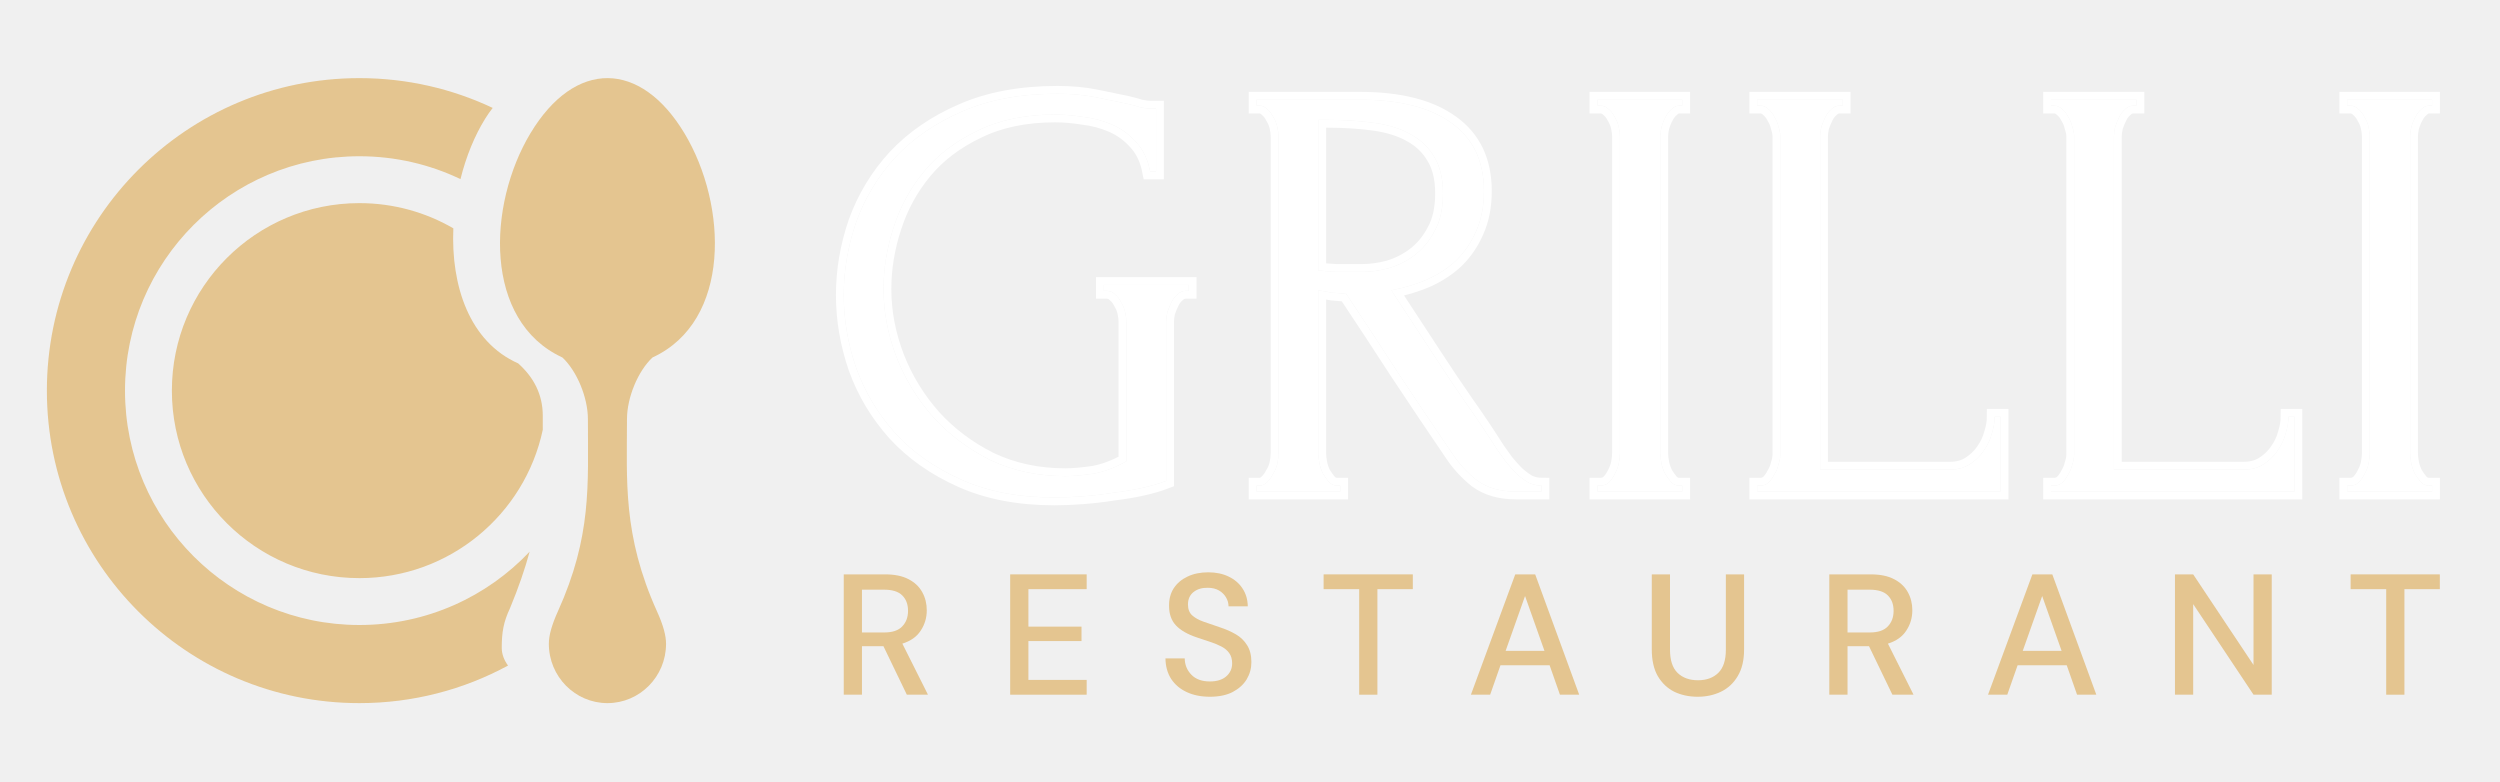
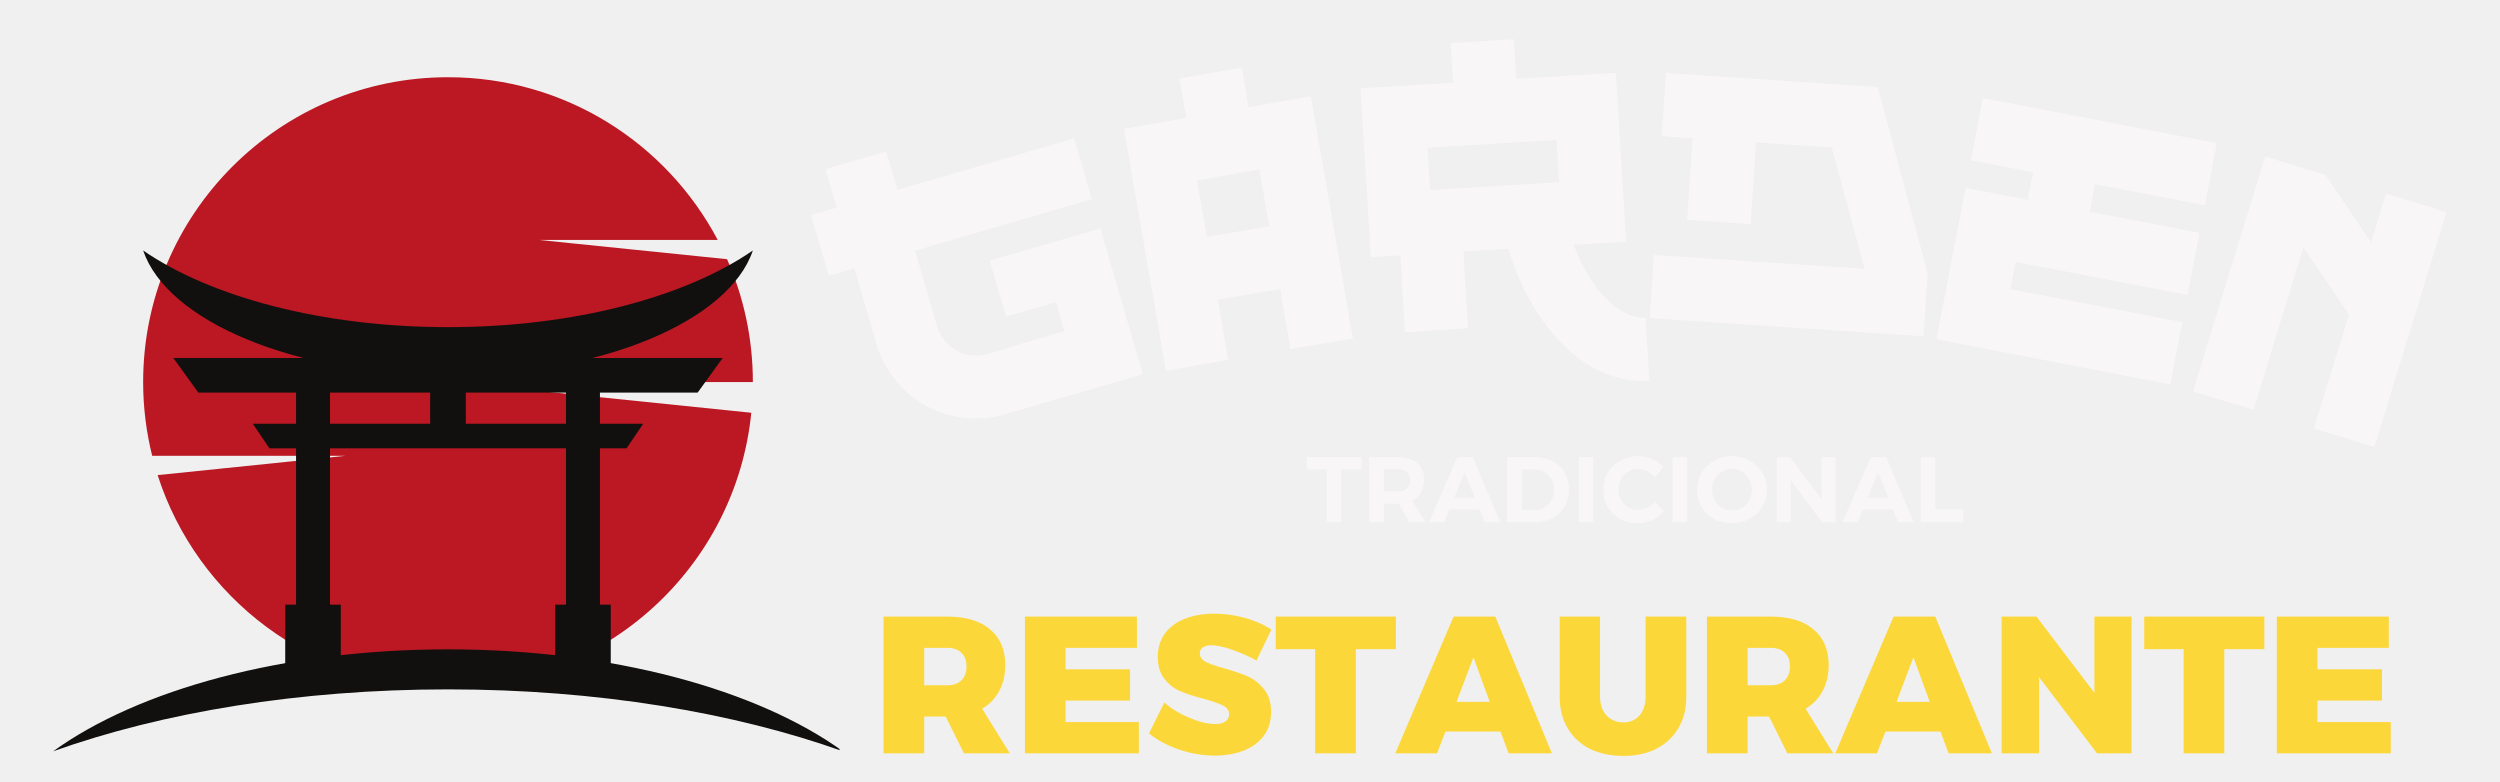
- <svg xmlns="http://www.w3.org/2000/svg" width="160" height="50" viewBox="0 0 160 50" fill="none">
-   <path d="M54 44.46V36.76H56.651C57.26 36.76 57.758 36.863 58.147 37.068C58.543 37.273 58.836 37.552 59.027 37.904C59.218 38.249 59.313 38.634 59.313 39.059C59.313 39.536 59.185 39.968 58.928 40.357C58.679 40.746 58.286 41.024 57.751 41.193L59.39 44.46H58.037L56.541 41.358H55.166V44.46H54ZM55.166 40.478H56.585C57.113 40.478 57.498 40.35 57.74 40.093C57.989 39.836 58.114 39.503 58.114 39.092C58.114 38.681 57.993 38.355 57.751 38.113C57.509 37.864 57.117 37.739 56.574 37.739H55.166V40.478Z" fill="#E4C590" />
-   <path d="M64.652 44.46V36.76H69.547V37.706H65.818V40.104H69.217V41.028H65.818V43.514H69.547V44.46H64.652Z" fill="#E4C590" />
-   <path d="M77.438 44.592C76.873 44.592 76.378 44.493 75.953 44.295C75.527 44.097 75.194 43.815 74.952 43.448C74.717 43.081 74.596 42.645 74.589 42.139H75.821C75.828 42.55 75.971 42.898 76.25 43.184C76.528 43.47 76.921 43.613 77.427 43.613C77.874 43.613 78.222 43.507 78.472 43.294C78.728 43.074 78.857 42.795 78.857 42.458C78.857 42.187 78.794 41.967 78.67 41.798C78.552 41.629 78.387 41.49 78.175 41.38C77.969 41.27 77.731 41.171 77.46 41.083C77.188 40.995 76.902 40.9 76.602 40.797C76.008 40.599 75.56 40.342 75.26 40.027C74.966 39.712 74.82 39.297 74.82 38.784C74.812 38.351 74.911 37.974 75.117 37.651C75.329 37.328 75.623 37.079 75.997 36.903C76.378 36.72 76.822 36.628 77.328 36.628C77.826 36.628 78.263 36.72 78.637 36.903C79.018 37.086 79.315 37.343 79.528 37.673C79.74 37.996 79.85 38.373 79.858 38.806H78.626C78.626 38.608 78.574 38.421 78.472 38.245C78.369 38.062 78.219 37.911 78.021 37.794C77.823 37.677 77.581 37.618 77.295 37.618C76.928 37.611 76.624 37.702 76.382 37.893C76.147 38.084 76.03 38.348 76.03 38.685C76.03 38.986 76.118 39.217 76.294 39.378C76.47 39.539 76.712 39.675 77.02 39.785C77.328 39.888 77.68 40.009 78.076 40.148C78.457 40.273 78.798 40.423 79.099 40.599C79.399 40.775 79.638 41.006 79.814 41.292C79.997 41.578 80.089 41.941 80.089 42.381C80.089 42.77 79.99 43.133 79.792 43.47C79.594 43.8 79.297 44.071 78.901 44.284C78.505 44.489 78.017 44.592 77.438 44.592Z" fill="#E4C590" />
-   <path d="M86.988 44.46V37.706H84.711V36.76H90.42V37.706H88.154V44.46H86.988Z" fill="#E4C590" />
-   <path d="M94.138 44.46L96.976 36.76H98.252L101.068 44.46H99.836L99.176 42.579H96.03L95.37 44.46H94.138ZM96.36 41.655H98.846L97.603 38.146L96.36 41.655Z" fill="#E4C590" />
-   <path d="M108.651 44.592C108.101 44.592 107.602 44.486 107.155 44.273C106.715 44.053 106.363 43.719 106.099 43.272C105.842 42.825 105.714 42.256 105.714 41.567V36.76H106.88V41.578C106.88 42.253 107.041 42.748 107.364 43.063C107.686 43.378 108.123 43.536 108.673 43.536C109.215 43.536 109.648 43.378 109.971 43.063C110.293 42.748 110.455 42.253 110.455 41.578V36.76H111.621V41.567C111.621 42.256 111.485 42.825 111.214 43.272C110.95 43.719 110.59 44.053 110.136 44.273C109.688 44.486 109.193 44.592 108.651 44.592Z" fill="#E4C590" />
-   <path d="M117.076 44.46V36.76H119.727C120.336 36.76 120.835 36.863 121.223 37.068C121.619 37.273 121.913 37.552 122.103 37.904C122.294 38.249 122.389 38.634 122.389 39.059C122.389 39.536 122.261 39.968 122.004 40.357C121.755 40.746 121.363 41.024 120.827 41.193L122.466 44.46H121.113L119.617 41.358H118.242V44.46H117.076ZM118.242 40.478H119.661C120.189 40.478 120.574 40.35 120.816 40.093C121.066 39.836 121.19 39.503 121.19 39.092C121.19 38.681 121.069 38.355 120.827 38.113C120.585 37.864 120.193 37.739 119.65 37.739H118.242V40.478Z" fill="#E4C590" />
-   <path d="M127.234 44.46L130.072 36.76H131.348L134.164 44.46H132.932L132.272 42.579H129.126L128.466 44.46H127.234ZM129.456 41.655H131.942L130.699 38.146L129.456 41.655Z" fill="#E4C590" />
-   <path d="M139.198 44.46V36.76H140.364L144.225 42.557V36.76H145.391V44.46H144.225L140.364 38.663V44.46H139.198Z" fill="#E4C590" />
-   <path d="M152.717 44.46V37.706H150.44V36.76H156.149V37.706H153.883V44.46H152.717Z" fill="#E4C590" />
-   <mask id="path-2-outside-1_29_6" maskUnits="userSpaceOnUse" x="53" y="5" width="104" height="28" fill="black">
-     <rect fill="white" x="53" y="5" width="104" height="28" />
-     <path d="M70.644 18.236H76.078V18.616H75.888C75.685 18.616 75.508 18.692 75.356 18.844C75.204 18.971 75.077 19.135 74.976 19.338C74.875 19.541 74.786 19.756 74.71 19.984C74.659 20.212 74.634 20.415 74.634 20.592V30.776C74.178 30.953 73.659 31.105 73.076 31.232C72.493 31.359 71.885 31.46 71.252 31.536C70.619 31.637 69.973 31.713 69.314 31.764C68.655 31.815 68.047 31.84 67.49 31.84C65.21 31.84 63.221 31.46 61.524 30.7C59.827 29.94 58.421 28.952 57.306 27.736C56.191 26.495 55.355 25.101 54.798 23.556C54.266 22.011 54 20.453 54 18.882C54 17.311 54.266 15.753 54.798 14.208C55.355 12.663 56.191 11.282 57.306 10.066C58.446 8.85 59.865 7.875 61.562 7.14C63.285 6.38 65.324 6 67.68 6C68.567 6 69.39 6.076 70.15 6.228C70.91 6.38 71.581 6.519 72.164 6.646C72.493 6.722 72.772 6.798 73 6.874C73.253 6.925 73.469 6.95 73.646 6.95H73.988V10.978H73.608C73.456 10.193 73.152 9.559 72.696 9.078C72.265 8.597 71.759 8.229 71.176 7.976C70.593 7.723 69.973 7.558 69.314 7.482C68.681 7.381 68.085 7.33 67.528 7.33C65.628 7.33 63.981 7.672 62.588 8.356C61.195 9.015 60.055 9.876 59.168 10.94C58.281 12.004 57.623 13.207 57.192 14.55C56.761 15.867 56.546 17.185 56.546 18.502C56.546 19.971 56.825 21.428 57.382 22.872C57.939 24.291 58.725 25.57 59.738 26.71C60.751 27.825 61.967 28.737 63.386 29.446C64.83 30.13 66.426 30.472 68.174 30.472C68.655 30.472 69.251 30.421 69.96 30.32C70.669 30.193 71.379 29.927 72.088 29.522V20.592C72.088 20.415 72.063 20.212 72.012 19.984C71.961 19.756 71.873 19.541 71.746 19.338C71.645 19.135 71.518 18.971 71.366 18.844C71.214 18.692 71.037 18.616 70.834 18.616H70.644V18.236Z" />
-     <path d="M85.587 31.08H85.777V31.46H80.419V31.08H80.609C80.786 31.08 80.951 31.004 81.103 30.852C81.255 30.7 81.381 30.523 81.483 30.32C81.609 30.117 81.698 29.902 81.749 29.674C81.799 29.421 81.825 29.193 81.825 28.99V8.736C81.825 8.559 81.799 8.356 81.749 8.128C81.698 7.9 81.609 7.685 81.483 7.482C81.381 7.279 81.255 7.115 81.103 6.988C80.951 6.836 80.786 6.76 80.609 6.76H80.419V6.38H87.031C89.564 6.38 91.515 6.874 92.883 7.862C94.276 8.85 94.973 10.307 94.973 12.232C94.973 13.195 94.808 14.043 94.479 14.778C94.175 15.487 93.757 16.108 93.225 16.64C92.693 17.147 92.059 17.565 91.325 17.894C90.615 18.198 89.855 18.426 89.045 18.578L91.781 22.758C92.439 23.771 93.111 24.772 93.795 25.76C94.479 26.723 95.15 27.723 95.809 28.762C95.986 29.015 96.176 29.281 96.379 29.56C96.607 29.839 96.835 30.092 97.063 30.32C97.316 30.548 97.569 30.738 97.823 30.89C98.101 31.017 98.38 31.08 98.659 31.08V31.46H97.025C96.011 31.46 95.175 31.219 94.517 30.738C93.883 30.231 93.351 29.649 92.921 28.99C91.781 27.318 90.641 25.621 89.501 23.898C88.386 22.175 87.271 20.478 86.157 18.806C85.878 18.781 85.574 18.755 85.245 18.73C84.941 18.679 84.649 18.629 84.371 18.578V28.99C84.371 29.193 84.396 29.421 84.447 29.674C84.497 29.902 84.573 30.117 84.675 30.32C84.801 30.523 84.928 30.7 85.055 30.852C85.207 31.004 85.384 31.08 85.587 31.08ZM84.371 7.672V17.324H84.561C84.763 17.349 85.08 17.375 85.511 17.4C85.967 17.4 86.524 17.4 87.183 17.4C87.715 17.4 88.272 17.324 88.855 17.172C89.463 16.995 90.02 16.716 90.527 16.336C91.059 15.931 91.489 15.411 91.819 14.778C92.173 14.145 92.351 13.347 92.351 12.384C92.351 11.421 92.161 10.636 91.781 10.028C91.426 9.42 90.919 8.939 90.261 8.584C89.627 8.229 88.855 7.989 87.943 7.862C87.031 7.735 86.03 7.672 84.941 7.672H84.371Z" />
-     <path d="M102.232 6.38H107.666V6.76H107.476C107.299 6.76 107.134 6.836 106.982 6.988C106.83 7.115 106.703 7.279 106.602 7.482C106.501 7.659 106.412 7.875 106.336 8.128C106.285 8.356 106.26 8.559 106.26 8.736V28.99C106.26 29.193 106.285 29.421 106.336 29.674C106.387 29.902 106.463 30.117 106.564 30.32C106.691 30.523 106.817 30.7 106.944 30.852C107.096 31.004 107.273 31.08 107.476 31.08H107.666V31.46H102.232V31.08H102.422C102.625 31.08 102.802 31.017 102.954 30.89C103.106 30.738 103.233 30.561 103.334 30.358C103.461 30.13 103.549 29.902 103.6 29.674C103.651 29.421 103.676 29.193 103.676 28.99V8.736C103.676 8.559 103.651 8.356 103.6 8.128C103.549 7.9 103.461 7.685 103.334 7.482C103.233 7.279 103.106 7.115 102.954 6.988C102.802 6.836 102.625 6.76 102.422 6.76H102.232V6.38Z" />
-     <path d="M112.46 31.08H112.65C112.853 31.08 113.03 31.017 113.182 30.89C113.334 30.738 113.461 30.561 113.562 30.358C113.689 30.155 113.778 29.94 113.828 29.712C113.904 29.484 113.942 29.269 113.942 29.066V8.736C113.942 8.559 113.904 8.356 113.828 8.128C113.778 7.9 113.689 7.685 113.562 7.482C113.461 7.279 113.334 7.115 113.182 6.988C113.03 6.836 112.853 6.76 112.65 6.76H112.46V6.38H117.932V6.76H117.742C117.54 6.76 117.362 6.836 117.21 6.988C117.058 7.115 116.932 7.279 116.83 7.482C116.729 7.685 116.64 7.9 116.564 8.128C116.514 8.356 116.488 8.559 116.488 8.736V30.054H124.81C125.292 30.054 125.71 29.94 126.064 29.712C126.419 29.484 126.71 29.205 126.938 28.876C127.192 28.521 127.369 28.154 127.47 27.774C127.597 27.369 127.66 27.001 127.66 26.672H128.04V31.46H112.46V31.08Z" />
-     <path d="M131.264 31.08H131.454C131.657 31.08 131.834 31.017 131.986 30.89C132.138 30.738 132.265 30.561 132.366 30.358C132.493 30.155 132.582 29.94 132.632 29.712C132.708 29.484 132.746 29.269 132.746 29.066V8.736C132.746 8.559 132.708 8.356 132.632 8.128C132.582 7.9 132.493 7.685 132.366 7.482C132.265 7.279 132.138 7.115 131.986 6.988C131.834 6.836 131.657 6.76 131.454 6.76H131.264V6.38H136.736V6.76H136.546C136.344 6.76 136.166 6.836 136.014 6.988C135.862 7.115 135.736 7.279 135.634 7.482C135.533 7.685 135.444 7.9 135.368 8.128C135.318 8.356 135.292 8.559 135.292 8.736V30.054H143.614C144.096 30.054 144.514 29.94 144.868 29.712C145.223 29.484 145.514 29.205 145.742 28.876C145.996 28.521 146.173 28.154 146.274 27.774C146.401 27.369 146.464 27.001 146.464 26.672H146.844V31.46H131.264V31.08Z" />
-     <path d="M150.22 6.38H155.654V6.76H155.464C155.287 6.76 155.122 6.836 154.97 6.988C154.818 7.115 154.692 7.279 154.59 7.482C154.489 7.659 154.4 7.875 154.324 8.128C154.274 8.356 154.248 8.559 154.248 8.736V28.99C154.248 29.193 154.274 29.421 154.324 29.674C154.375 29.902 154.451 30.117 154.552 30.32C154.679 30.523 154.806 30.7 154.932 30.852C155.084 31.004 155.262 31.08 155.464 31.08H155.654V31.46H150.22V31.08H150.41C150.613 31.08 150.79 31.017 150.942 30.89C151.094 30.738 151.221 30.561 151.322 30.358C151.449 30.13 151.538 29.902 151.588 29.674C151.639 29.421 151.664 29.193 151.664 28.99V8.736C151.664 8.559 151.639 8.356 151.588 8.128C151.538 7.9 151.449 7.685 151.322 7.482C151.221 7.279 151.094 7.115 150.942 6.988C150.79 6.836 150.613 6.76 150.41 6.76H150.22V6.38Z" />
-   </mask>
-   <path d="M70.644 18.236H76.078V18.616H75.888C75.685 18.616 75.508 18.692 75.356 18.844C75.204 18.971 75.077 19.135 74.976 19.338C74.875 19.541 74.786 19.756 74.71 19.984C74.659 20.212 74.634 20.415 74.634 20.592V30.776C74.178 30.953 73.659 31.105 73.076 31.232C72.493 31.359 71.885 31.46 71.252 31.536C70.619 31.637 69.973 31.713 69.314 31.764C68.655 31.815 68.047 31.84 67.49 31.84C65.21 31.84 63.221 31.46 61.524 30.7C59.827 29.94 58.421 28.952 57.306 27.736C56.191 26.495 55.355 25.101 54.798 23.556C54.266 22.011 54 20.453 54 18.882C54 17.311 54.266 15.753 54.798 14.208C55.355 12.663 56.191 11.282 57.306 10.066C58.446 8.85 59.865 7.875 61.562 7.14C63.285 6.38 65.324 6 67.68 6C68.567 6 69.39 6.076 70.15 6.228C70.91 6.38 71.581 6.519 72.164 6.646C72.493 6.722 72.772 6.798 73 6.874C73.253 6.925 73.469 6.95 73.646 6.95H73.988V10.978H73.608C73.456 10.193 73.152 9.559 72.696 9.078C72.265 8.597 71.759 8.229 71.176 7.976C70.593 7.723 69.973 7.558 69.314 7.482C68.681 7.381 68.085 7.33 67.528 7.33C65.628 7.33 63.981 7.672 62.588 8.356C61.195 9.015 60.055 9.876 59.168 10.94C58.281 12.004 57.623 13.207 57.192 14.55C56.761 15.867 56.546 17.185 56.546 18.502C56.546 19.971 56.825 21.428 57.382 22.872C57.939 24.291 58.725 25.57 59.738 26.71C60.751 27.825 61.967 28.737 63.386 29.446C64.83 30.13 66.426 30.472 68.174 30.472C68.655 30.472 69.251 30.421 69.96 30.32C70.669 30.193 71.379 29.927 72.088 29.522V20.592C72.088 20.415 72.063 20.212 72.012 19.984C71.961 19.756 71.873 19.541 71.746 19.338C71.645 19.135 71.518 18.971 71.366 18.844C71.214 18.692 71.037 18.616 70.834 18.616H70.644V18.236Z" fill="white" />
-   <path d="M85.587 31.08H85.777V31.46H80.419V31.08H80.609C80.786 31.08 80.951 31.004 81.103 30.852C81.255 30.7 81.381 30.523 81.483 30.32C81.609 30.117 81.698 29.902 81.749 29.674C81.799 29.421 81.825 29.193 81.825 28.99V8.736C81.825 8.559 81.799 8.356 81.749 8.128C81.698 7.9 81.609 7.685 81.483 7.482C81.381 7.279 81.255 7.115 81.103 6.988C80.951 6.836 80.786 6.76 80.609 6.76H80.419V6.38H87.031C89.564 6.38 91.515 6.874 92.883 7.862C94.276 8.85 94.973 10.307 94.973 12.232C94.973 13.195 94.808 14.043 94.479 14.778C94.175 15.487 93.757 16.108 93.225 16.64C92.693 17.147 92.059 17.565 91.325 17.894C90.615 18.198 89.855 18.426 89.045 18.578L91.781 22.758C92.439 23.771 93.111 24.772 93.795 25.76C94.479 26.723 95.15 27.723 95.809 28.762C95.986 29.015 96.176 29.281 96.379 29.56C96.607 29.839 96.835 30.092 97.063 30.32C97.316 30.548 97.569 30.738 97.823 30.89C98.101 31.017 98.38 31.08 98.659 31.08V31.46H97.025C96.011 31.46 95.175 31.219 94.517 30.738C93.883 30.231 93.351 29.649 92.921 28.99C91.781 27.318 90.641 25.621 89.501 23.898C88.386 22.175 87.271 20.478 86.157 18.806C85.878 18.781 85.574 18.755 85.245 18.73C84.941 18.679 84.649 18.629 84.371 18.578V28.99C84.371 29.193 84.396 29.421 84.447 29.674C84.497 29.902 84.573 30.117 84.675 30.32C84.801 30.523 84.928 30.7 85.055 30.852C85.207 31.004 85.384 31.08 85.587 31.08ZM84.371 7.672V17.324H84.561C84.763 17.349 85.08 17.375 85.511 17.4C85.967 17.4 86.524 17.4 87.183 17.4C87.715 17.4 88.272 17.324 88.855 17.172C89.463 16.995 90.02 16.716 90.527 16.336C91.059 15.931 91.489 15.411 91.819 14.778C92.173 14.145 92.351 13.347 92.351 12.384C92.351 11.421 92.161 10.636 91.781 10.028C91.426 9.42 90.919 8.939 90.261 8.584C89.627 8.229 88.855 7.989 87.943 7.862C87.031 7.735 86.03 7.672 84.941 7.672H84.371Z" fill="white" />
-   <path d="M102.232 6.38H107.666V6.76H107.476C107.299 6.76 107.134 6.836 106.982 6.988C106.83 7.115 106.703 7.279 106.602 7.482C106.501 7.659 106.412 7.875 106.336 8.128C106.285 8.356 106.26 8.559 106.26 8.736V28.99C106.26 29.193 106.285 29.421 106.336 29.674C106.387 29.902 106.463 30.117 106.564 30.32C106.691 30.523 106.817 30.7 106.944 30.852C107.096 31.004 107.273 31.08 107.476 31.08H107.666V31.46H102.232V31.08H102.422C102.625 31.08 102.802 31.017 102.954 30.89C103.106 30.738 103.233 30.561 103.334 30.358C103.461 30.13 103.549 29.902 103.6 29.674C103.651 29.421 103.676 29.193 103.676 28.99V8.736C103.676 8.559 103.651 8.356 103.6 8.128C103.549 7.9 103.461 7.685 103.334 7.482C103.233 7.279 103.106 7.115 102.954 6.988C102.802 6.836 102.625 6.76 102.422 6.76H102.232V6.38Z" fill="white" />
-   <path d="M112.46 31.08H112.65C112.853 31.08 113.03 31.017 113.182 30.89C113.334 30.738 113.461 30.561 113.562 30.358C113.689 30.155 113.778 29.94 113.828 29.712C113.904 29.484 113.942 29.269 113.942 29.066V8.736C113.942 8.559 113.904 8.356 113.828 8.128C113.778 7.9 113.689 7.685 113.562 7.482C113.461 7.279 113.334 7.115 113.182 6.988C113.03 6.836 112.853 6.76 112.65 6.76H112.46V6.38H117.932V6.76H117.742C117.54 6.76 117.362 6.836 117.21 6.988C117.058 7.115 116.932 7.279 116.83 7.482C116.729 7.685 116.64 7.9 116.564 8.128C116.514 8.356 116.488 8.559 116.488 8.736V30.054H124.81C125.292 30.054 125.71 29.94 126.064 29.712C126.419 29.484 126.71 29.205 126.938 28.876C127.192 28.521 127.369 28.154 127.47 27.774C127.597 27.369 127.66 27.001 127.66 26.672H128.04V31.46H112.46V31.08Z" fill="white" />
-   <path d="M131.264 31.08H131.454C131.657 31.08 131.834 31.017 131.986 30.89C132.138 30.738 132.265 30.561 132.366 30.358C132.493 30.155 132.582 29.94 132.632 29.712C132.708 29.484 132.746 29.269 132.746 29.066V8.736C132.746 8.559 132.708 8.356 132.632 8.128C132.582 7.9 132.493 7.685 132.366 7.482C132.265 7.279 132.138 7.115 131.986 6.988C131.834 6.836 131.657 6.76 131.454 6.76H131.264V6.38H136.736V6.76H136.546C136.344 6.76 136.166 6.836 136.014 6.988C135.862 7.115 135.736 7.279 135.634 7.482C135.533 7.685 135.444 7.9 135.368 8.128C135.318 8.356 135.292 8.559 135.292 8.736V30.054H143.614C144.096 30.054 144.514 29.94 144.868 29.712C145.223 29.484 145.514 29.205 145.742 28.876C145.996 28.521 146.173 28.154 146.274 27.774C146.401 27.369 146.464 27.001 146.464 26.672H146.844V31.46H131.264V31.08Z" fill="white" />
-   <path d="M150.22 6.38H155.654V6.76H155.464C155.287 6.76 155.122 6.836 154.97 6.988C154.818 7.115 154.692 7.279 154.59 7.482C154.489 7.659 154.4 7.875 154.324 8.128C154.274 8.356 154.248 8.559 154.248 8.736V28.99C154.248 29.193 154.274 29.421 154.324 29.674C154.375 29.902 154.451 30.117 154.552 30.32C154.679 30.523 154.806 30.7 154.932 30.852C155.084 31.004 155.262 31.08 155.464 31.08H155.654V31.46H150.22V31.08H150.41C150.613 31.08 150.79 31.017 150.942 30.89C151.094 30.738 151.221 30.561 151.322 30.358C151.449 30.13 151.538 29.902 151.588 29.674C151.639 29.421 151.664 29.193 151.664 28.99V8.736C151.664 8.559 151.639 8.356 151.588 8.128C151.538 7.9 151.449 7.685 151.322 7.482C151.221 7.279 151.094 7.115 150.942 6.988C150.79 6.836 150.613 6.76 150.41 6.76H150.22V6.38Z" fill="white" />
-   <path d="M70.644 18.236H76.078V18.616H75.888C75.685 18.616 75.508 18.692 75.356 18.844C75.204 18.971 75.077 19.135 74.976 19.338C74.875 19.541 74.786 19.756 74.71 19.984C74.659 20.212 74.634 20.415 74.634 20.592V30.776C74.178 30.953 73.659 31.105 73.076 31.232C72.493 31.359 71.885 31.46 71.252 31.536C70.619 31.637 69.973 31.713 69.314 31.764C68.655 31.815 68.047 31.84 67.49 31.84C65.21 31.84 63.221 31.46 61.524 30.7C59.827 29.94 58.421 28.952 57.306 27.736C56.191 26.495 55.355 25.101 54.798 23.556C54.266 22.011 54 20.453 54 18.882C54 17.311 54.266 15.753 54.798 14.208C55.355 12.663 56.191 11.282 57.306 10.066C58.446 8.85 59.865 7.875 61.562 7.14C63.285 6.38 65.324 6 67.68 6C68.567 6 69.39 6.076 70.15 6.228C70.91 6.38 71.581 6.519 72.164 6.646C72.493 6.722 72.772 6.798 73 6.874C73.253 6.925 73.469 6.95 73.646 6.95H73.988V10.978H73.608C73.456 10.193 73.152 9.559 72.696 9.078C72.265 8.597 71.759 8.229 71.176 7.976C70.593 7.723 69.973 7.558 69.314 7.482C68.681 7.381 68.085 7.33 67.528 7.33C65.628 7.33 63.981 7.672 62.588 8.356C61.195 9.015 60.055 9.876 59.168 10.94C58.281 12.004 57.623 13.207 57.192 14.55C56.761 15.867 56.546 17.185 56.546 18.502C56.546 19.971 56.825 21.428 57.382 22.872C57.939 24.291 58.725 25.57 59.738 26.71C60.751 27.825 61.967 28.737 63.386 29.446C64.83 30.13 66.426 30.472 68.174 30.472C68.655 30.472 69.251 30.421 69.96 30.32C70.669 30.193 71.379 29.927 72.088 29.522V20.592C72.088 20.415 72.063 20.212 72.012 19.984C71.961 19.756 71.873 19.541 71.746 19.338C71.645 19.135 71.518 18.971 71.366 18.844C71.214 18.692 71.037 18.616 70.834 18.616H70.644V18.236Z" stroke="white" mask="url(#path-2-outside-1_29_6)" />
-   <path d="M85.587 31.08H85.777V31.46H80.419V31.08H80.609C80.786 31.08 80.951 31.004 81.103 30.852C81.255 30.7 81.381 30.523 81.483 30.32C81.609 30.117 81.698 29.902 81.749 29.674C81.799 29.421 81.825 29.193 81.825 28.99V8.736C81.825 8.559 81.799 8.356 81.749 8.128C81.698 7.9 81.609 7.685 81.483 7.482C81.381 7.279 81.255 7.115 81.103 6.988C80.951 6.836 80.786 6.76 80.609 6.76H80.419V6.38H87.031C89.564 6.38 91.515 6.874 92.883 7.862C94.276 8.85 94.973 10.307 94.973 12.232C94.973 13.195 94.808 14.043 94.479 14.778C94.175 15.487 93.757 16.108 93.225 16.64C92.693 17.147 92.059 17.565 91.325 17.894C90.615 18.198 89.855 18.426 89.045 18.578L91.781 22.758C92.439 23.771 93.111 24.772 93.795 25.76C94.479 26.723 95.15 27.723 95.809 28.762C95.986 29.015 96.176 29.281 96.379 29.56C96.607 29.839 96.835 30.092 97.063 30.32C97.316 30.548 97.569 30.738 97.823 30.89C98.101 31.017 98.38 31.08 98.659 31.08V31.46H97.025C96.011 31.46 95.175 31.219 94.517 30.738C93.883 30.231 93.351 29.649 92.921 28.99C91.781 27.318 90.641 25.621 89.501 23.898C88.386 22.175 87.271 20.478 86.157 18.806C85.878 18.781 85.574 18.755 85.245 18.73C84.941 18.679 84.649 18.629 84.371 18.578V28.99C84.371 29.193 84.396 29.421 84.447 29.674C84.497 29.902 84.573 30.117 84.675 30.32C84.801 30.523 84.928 30.7 85.055 30.852C85.207 31.004 85.384 31.08 85.587 31.08ZM84.371 7.672V17.324H84.561C84.763 17.349 85.08 17.375 85.511 17.4C85.967 17.4 86.524 17.4 87.183 17.4C87.715 17.4 88.272 17.324 88.855 17.172C89.463 16.995 90.02 16.716 90.527 16.336C91.059 15.931 91.489 15.411 91.819 14.778C92.173 14.145 92.351 13.347 92.351 12.384C92.351 11.421 92.161 10.636 91.781 10.028C91.426 9.42 90.919 8.939 90.261 8.584C89.627 8.229 88.855 7.989 87.943 7.862C87.031 7.735 86.03 7.672 84.941 7.672H84.371Z" stroke="white" mask="url(#path-2-outside-1_29_6)" />
-   <path d="M102.232 6.38H107.666V6.76H107.476C107.299 6.76 107.134 6.836 106.982 6.988C106.83 7.115 106.703 7.279 106.602 7.482C106.501 7.659 106.412 7.875 106.336 8.128C106.285 8.356 106.26 8.559 106.26 8.736V28.99C106.26 29.193 106.285 29.421 106.336 29.674C106.387 29.902 106.463 30.117 106.564 30.32C106.691 30.523 106.817 30.7 106.944 30.852C107.096 31.004 107.273 31.08 107.476 31.08H107.666V31.46H102.232V31.08H102.422C102.625 31.08 102.802 31.017 102.954 30.89C103.106 30.738 103.233 30.561 103.334 30.358C103.461 30.13 103.549 29.902 103.6 29.674C103.651 29.421 103.676 29.193 103.676 28.99V8.736C103.676 8.559 103.651 8.356 103.6 8.128C103.549 7.9 103.461 7.685 103.334 7.482C103.233 7.279 103.106 7.115 102.954 6.988C102.802 6.836 102.625 6.76 102.422 6.76H102.232V6.38Z" stroke="white" mask="url(#path-2-outside-1_29_6)" />
-   <path d="M112.46 31.08H112.65C112.853 31.08 113.03 31.017 113.182 30.89C113.334 30.738 113.461 30.561 113.562 30.358C113.689 30.155 113.778 29.94 113.828 29.712C113.904 29.484 113.942 29.269 113.942 29.066V8.736C113.942 8.559 113.904 8.356 113.828 8.128C113.778 7.9 113.689 7.685 113.562 7.482C113.461 7.279 113.334 7.115 113.182 6.988C113.03 6.836 112.853 6.76 112.65 6.76H112.46V6.38H117.932V6.76H117.742C117.54 6.76 117.362 6.836 117.21 6.988C117.058 7.115 116.932 7.279 116.83 7.482C116.729 7.685 116.64 7.9 116.564 8.128C116.514 8.356 116.488 8.559 116.488 8.736V30.054H124.81C125.292 30.054 125.71 29.94 126.064 29.712C126.419 29.484 126.71 29.205 126.938 28.876C127.192 28.521 127.369 28.154 127.47 27.774C127.597 27.369 127.66 27.001 127.66 26.672H128.04V31.46H112.46V31.08Z" stroke="white" mask="url(#path-2-outside-1_29_6)" />
-   <path d="M131.264 31.08H131.454C131.657 31.08 131.834 31.017 131.986 30.89C132.138 30.738 132.265 30.561 132.366 30.358C132.493 30.155 132.582 29.94 132.632 29.712C132.708 29.484 132.746 29.269 132.746 29.066V8.736C132.746 8.559 132.708 8.356 132.632 8.128C132.582 7.9 132.493 7.685 132.366 7.482C132.265 7.279 132.138 7.115 131.986 6.988C131.834 6.836 131.657 6.76 131.454 6.76H131.264V6.38H136.736V6.76H136.546C136.344 6.76 136.166 6.836 136.014 6.988C135.862 7.115 135.736 7.279 135.634 7.482C135.533 7.685 135.444 7.9 135.368 8.128C135.318 8.356 135.292 8.559 135.292 8.736V30.054H143.614C144.096 30.054 144.514 29.94 144.868 29.712C145.223 29.484 145.514 29.205 145.742 28.876C145.996 28.521 146.173 28.154 146.274 27.774C146.401 27.369 146.464 27.001 146.464 26.672H146.844V31.46H131.264V31.08Z" stroke="white" mask="url(#path-2-outside-1_29_6)" />
-   <path d="M150.22 6.38H155.654V6.76H155.464C155.287 6.76 155.122 6.836 154.97 6.988C154.818 7.115 154.692 7.279 154.59 7.482C154.489 7.659 154.4 7.875 154.324 8.128C154.274 8.356 154.248 8.559 154.248 8.736V28.99C154.248 29.193 154.274 29.421 154.324 29.674C154.375 29.902 154.451 30.117 154.552 30.32C154.679 30.523 154.806 30.7 154.932 30.852C155.084 31.004 155.262 31.08 155.464 31.08H155.654V31.46H150.22V31.08H150.41C150.613 31.08 150.79 31.017 150.942 30.89C151.094 30.738 151.221 30.561 151.322 30.358C151.449 30.13 151.538 29.902 151.588 29.674C151.639 29.421 151.664 29.193 151.664 28.99V8.736C151.664 8.559 151.639 8.356 151.588 8.128C151.538 7.9 151.449 7.685 151.322 7.482C151.221 7.279 151.094 7.115 150.942 6.988C150.79 6.836 150.613 6.76 150.41 6.76H150.22V6.38Z" stroke="white" mask="url(#path-2-outside-1_29_6)" />
-   <path fill-rule="evenodd" clip-rule="evenodd" d="M32.513 42.597C29.684 44.13 26.444 45 23 45C11.954 45 3 36.046 3 25C3 13.954 11.954 5 23 5C26.052 5 28.945 5.684 31.533 6.906C31.366 7.119 31.209 7.343 31.062 7.579C30.37 8.69 29.825 10.032 29.47 11.463C27.511 10.525 25.317 10 23 10C14.716 10 8 16.716 8 25C8 33.284 14.716 40 23 40C27.291 40 31.162 38.198 33.896 35.309C33.596 36.415 33.189 37.603 32.637 38.932C32.226 39.809 32.112 40.449 32.112 41.46C32.112 41.866 32.26 42.247 32.513 42.597ZM29.014 14.613C28.857 18.276 30.031 21.866 33.163 23.256C34.135 24.128 34.738 25.212 34.738 26.62C34.738 26.922 34.738 27.219 34.737 27.51C33.583 32.932 28.767 37 23 37C16.373 37 11 31.627 11 25C11 18.373 16.373 13 23 13C25.191 13 27.246 13.587 29.014 14.613Z" fill="#E4C590" />
-   <path d="M41.761 22.878C46.798 20.558 46.578 13.151 43.81 8.539C41 3.854 36.794 3.786 33.943 8.539C31.19 13.126 30.936 20.549 35.992 22.878C36.918 23.741 37.626 25.435 37.626 26.827C37.626 31.016 37.884 34.309 35.7 39.139C35.309 40.007 35.126 40.663 35.126 41.206C35.126 43.298 36.808 45 38.877 45C40.945 45 42.627 43.298 42.627 41.206C42.627 40.663 42.444 40.007 42.053 39.139C39.839 34.242 40.127 30.722 40.127 26.827C40.127 25.435 40.835 23.741 41.761 22.878Z" fill="#E4C590" />
+ <svg xmlns="http://www.w3.org/2000/svg" width="160" zoomAndPan="magnify" viewBox="0 0 120 37.5" height="50" preserveAspectRatio="xMidYMid meet" version="1.0">
+   <defs>
+     <g />
+     <clipPath id="9e2f7f3501">
+       <path d="M 6 3.699 L 37 3.699 L 37 33 L 6 33 Z M 6 3.699 " clip-rule="nonzero" />
+     </clipPath>
+     <clipPath id="00c6a0ee9c">
+       <path d="M 2.551 31 L 40.297 31 L 40.297 36.266 L 2.551 36.266 Z M 2.551 31 " clip-rule="nonzero" />
+     </clipPath>
+   </defs>
+   <g fill="#f9f6f7" fill-opacity="1">
+     <g transform="translate(42.22558, 21.63881)">
+       <g>
+         <path d="M 10.184 -12.082 L 9.336 -14.996 L 0.852 -12.523 L 0.312 -14.371 L -2.602 -13.523 L -2.066 -11.676 L -3.297 -11.32 L -2.445 -8.402 L -1.215 -8.762 L -0.16 -5.137 C 0.609 -2.496 3.367 -0.98 6.008 -1.75 L 12.629 -3.676 L 10.594 -10.672 L 5.281 -9.125 L 6.066 -6.438 L 8.461 -7.137 L 8.867 -5.742 L 6.469 -5.047 L 6.477 -5.027 L 5.164 -4.648 C 4.129 -4.344 3.055 -4.945 2.754 -5.984 L 1.699 -9.609 Z M 10.184 -12.082 " />
+       </g>
+     </g>
+   </g>
+   <g fill="#f9f6f7" fill-opacity="1">
+     <g transform="translate(55.13413, 17.94057)">
+       <g>
+         <path d="M 4.469 -14.691 L 1.477 -14.172 L 1.809 -12.277 L -1.184 -11.758 L 0.832 -0.145 L 3.82 -0.664 L 3.32 -3.555 L 6.312 -4.074 L 6.812 -1.184 L 9.805 -1.699 L 7.789 -13.316 L 4.797 -12.797 Z M 2.324 -9.285 L 5.316 -9.805 L 5.789 -7.082 L 2.797 -6.562 Z M 2.324 -9.285 " />
+       </g>
+     </g>
+   </g>
+   <g fill="#f9f6f7" fill-opacity="1">
+     <g transform="translate(65.1839, 16.07859)">
+       <g>
+         <path d="M 10.348 -4.332 L 12.871 -4.488 L 12.375 -12.582 L 7.594 -12.293 L 7.48 -14.195 L 4.449 -14.008 L 4.566 -12.105 L 0.121 -11.836 L 0.617 -3.738 L 2.031 -3.824 L 2.254 -0.137 L 5.285 -0.324 L 5.059 -4.008 L 7.215 -4.141 C 8.398 -0.242 11.027 2.383 13.988 2.203 L 13.805 -0.828 C 12.594 -0.754 11.191 -2.102 10.348 -4.332 Z M 3.336 -8.988 L 9.531 -9.367 L 9.656 -7.332 L 3.461 -6.953 Z M 3.336 -8.988 " />
+       </g>
+     </g>
+   </g>
+   <g fill="#f9f6f7" fill-opacity="1">
+     <g transform="translate(78.34399, 15.21295)">
+       <g>
+         <path d="M 11.785 -11.031 L 1.621 -11.707 L 1.422 -8.68 L 2.902 -8.578 L 2.641 -4.66 L 5.688 -4.457 L 5.945 -8.379 L 9.582 -8.137 L 11.156 -2.305 L 1.043 -2.973 L 0.84 0.055 L 13.984 0.926 L 14.184 -2.102 Z M 11.785 -11.031 " />
+       </g>
+     </g>
+   </g>
+   <g fill="#f9f6f7" fill-opacity="1">
+     <g transform="translate(92.12097, 16.1264)">
+       <g>
+         <path d="M 13.711 -6.273 L 14.285 -9.254 L 3.059 -11.418 L 2.484 -8.434 L 5.465 -7.863 L 5.207 -6.535 L 2.227 -7.109 L 0.828 0.16 L 12.055 2.32 L 12.629 -0.66 L 4.383 -2.246 L 4.633 -3.555 L 12.883 -1.969 L 13.457 -4.949 L 8.188 -5.961 L 8.445 -7.289 Z M 13.711 -6.273 " />
+       </g>
+     </g>
+   </g>
+   <g fill="#f9f6f7" fill-opacity="1">
+     <g transform="translate(104.4602, 18.53511)">
+       <g>
+         <path d="M 10.07 -9.242 L 9.352 -6.902 L 7.168 -10.133 L 4.266 -11.023 L 0.805 0.246 L 3.707 1.137 L 6.102 -6.664 L 8.289 -3.438 L 6.609 2.027 L 9.512 2.918 L 12.973 -8.352 Z M 10.07 -9.242 " />
+       </g>
+     </g>
+   </g>
+   <g fill="#f9f6f7" fill-opacity="1">
+     <g transform="translate(62.68998, 25.0666)">
+       <g>
+         <path d="M 0.031 -2.531 L 0.031 -3.125 L 2.656 -3.125 L 2.656 -2.531 L 1.688 -2.531 L 1.688 0 L 0.984 0 L 0.984 -2.531 Z M 0.031 -2.531 " />
+       </g>
+     </g>
+   </g>
+   <g fill="#f9f6f7" fill-opacity="1">
+     <g transform="translate(65.37528, 25.0666)">
+       <g>
+         <path d="M 3.062 0 L 2.266 0 L 1.766 -0.891 L 1.047 -0.891 L 1.047 0 L 0.344 0 L 0.344 -3.125 L 1.703 -3.125 C 2.109 -3.125 2.422 -3.031 2.641 -2.844 C 2.867 -2.656 2.984 -2.391 2.984 -2.047 C 2.984 -1.805 2.93 -1.598 2.828 -1.422 C 2.734 -1.254 2.594 -1.125 2.406 -1.031 Z M 1.047 -2.547 L 1.047 -1.484 L 1.703 -1.484 C 1.898 -1.484 2.051 -1.523 2.156 -1.609 C 2.258 -1.703 2.312 -1.836 2.312 -2.016 C 2.312 -2.191 2.258 -2.32 2.156 -2.406 C 2.051 -2.5 1.898 -2.547 1.703 -2.547 Z M 1.047 -2.547 " />
+       </g>
+     </g>
+   </g>
+   <g fill="#f9f6f7" fill-opacity="1">
+     <g transform="translate(68.61015, 25.0666)">
+       <g>
+         <path d="M 3.406 0 L 2.656 0 L 2.406 -0.609 L 0.953 -0.609 L 0.719 0 L -0.016 0 L 1.344 -3.125 L 2.078 -3.125 Z M 1.688 -2.391 L 1.188 -1.172 L 2.188 -1.172 Z M 1.688 -2.391 " />
+       </g>
+     </g>
+   </g>
+   <g fill="#f9f6f7" fill-opacity="1">
+     <g transform="translate(72.0014, 25.0666)">
+       <g>
+         <path d="M 1.672 -3.125 C 1.992 -3.125 2.281 -3.055 2.531 -2.922 C 2.781 -2.797 2.973 -2.613 3.109 -2.375 C 3.242 -2.133 3.312 -1.863 3.312 -1.562 C 3.312 -1.258 3.238 -0.988 3.094 -0.75 C 2.957 -0.508 2.758 -0.32 2.5 -0.188 C 2.25 -0.062 1.961 0 1.641 0 L 0.344 0 L 0.344 -3.125 Z M 1.688 -0.594 C 1.863 -0.594 2.02 -0.633 2.156 -0.719 C 2.289 -0.801 2.395 -0.914 2.469 -1.062 C 2.551 -1.207 2.594 -1.375 2.594 -1.562 C 2.594 -1.75 2.551 -1.914 2.469 -2.062 C 2.383 -2.207 2.27 -2.32 2.125 -2.406 C 1.988 -2.488 1.832 -2.531 1.656 -2.531 L 1.047 -2.531 L 1.047 -0.594 Z M 1.688 -0.594 " />
+       </g>
+     </g>
+   </g>
+   <g fill="#f9f6f7" fill-opacity="1">
+     <g transform="translate(75.43734, 25.0666)">
+       <g>
+         <path d="M 0.344 0 L 0.344 -3.125 L 1.047 -3.125 L 1.047 0 Z M 0.344 0 " />
+       </g>
+     </g>
+   </g>
+   <g fill="#f9f6f7" fill-opacity="1">
+     <g transform="translate(76.83584, 25.0666)">
+       <g>
+         <path d="M 2.609 -2.156 C 2.504 -2.281 2.379 -2.379 2.234 -2.453 C 2.086 -2.523 1.941 -2.562 1.797 -2.562 C 1.617 -2.562 1.457 -2.516 1.312 -2.422 C 1.164 -2.336 1.051 -2.223 0.969 -2.078 C 0.883 -1.93 0.844 -1.766 0.844 -1.578 C 0.844 -1.398 0.883 -1.234 0.969 -1.078 C 1.051 -0.93 1.164 -0.812 1.312 -0.719 C 1.457 -0.633 1.617 -0.594 1.797 -0.594 C 1.93 -0.594 2.07 -0.625 2.219 -0.688 C 2.363 -0.758 2.492 -0.852 2.609 -0.969 L 3.031 -0.516 C 2.863 -0.336 2.664 -0.195 2.438 -0.094 C 2.207 0 1.984 0.047 1.766 0.047 C 1.453 0.047 1.172 -0.02 0.922 -0.156 C 0.672 -0.301 0.473 -0.492 0.328 -0.734 C 0.191 -0.984 0.125 -1.266 0.125 -1.578 C 0.125 -1.879 0.195 -2.148 0.344 -2.391 C 0.488 -2.629 0.688 -2.816 0.938 -2.953 C 1.195 -3.098 1.477 -3.172 1.781 -3.172 C 2.008 -3.172 2.234 -3.125 2.453 -3.031 C 2.672 -2.938 2.859 -2.812 3.016 -2.656 Z M 2.609 -2.156 " />
+       </g>
+     </g>
+   </g>
+   <g fill="#f9f6f7" fill-opacity="1">
+     <g transform="translate(79.93667, 25.0666)">
+       <g>
+         <path d="M 0.344 0 L 0.344 -3.125 L 1.047 -3.125 L 1.047 0 Z M 0.344 0 " />
+       </g>
+     </g>
+   </g>
+   <g fill="#f9f6f7" fill-opacity="1">
+     <g transform="translate(81.33517, 25.0666)">
+       <g>
+         <path d="M 1.797 -3.172 C 2.109 -3.172 2.391 -3.098 2.641 -2.953 C 2.898 -2.816 3.102 -2.625 3.25 -2.375 C 3.406 -2.133 3.484 -1.863 3.484 -1.562 C 3.484 -1.258 3.406 -0.984 3.25 -0.734 C 3.102 -0.492 2.898 -0.301 2.641 -0.156 C 2.391 -0.02 2.109 0.047 1.797 0.047 C 1.484 0.047 1.195 -0.02 0.938 -0.156 C 0.688 -0.301 0.488 -0.492 0.344 -0.734 C 0.195 -0.984 0.125 -1.258 0.125 -1.562 C 0.125 -1.863 0.195 -2.133 0.344 -2.375 C 0.488 -2.625 0.688 -2.816 0.938 -2.953 C 1.195 -3.098 1.484 -3.172 1.797 -3.172 Z M 1.812 -2.562 C 1.633 -2.562 1.473 -2.516 1.328 -2.422 C 1.18 -2.336 1.062 -2.219 0.969 -2.062 C 0.883 -1.914 0.844 -1.75 0.844 -1.562 C 0.844 -1.383 0.883 -1.219 0.969 -1.062 C 1.062 -0.906 1.18 -0.781 1.328 -0.688 C 1.473 -0.602 1.633 -0.562 1.812 -0.562 C 1.977 -0.562 2.133 -0.602 2.281 -0.688 C 2.426 -0.781 2.539 -0.906 2.625 -1.062 C 2.707 -1.219 2.75 -1.383 2.75 -1.562 C 2.75 -1.75 2.707 -1.914 2.625 -2.062 C 2.539 -2.219 2.426 -2.336 2.281 -2.422 C 2.133 -2.516 1.977 -2.562 1.812 -2.562 Z M 1.812 -2.562 " />
+       </g>
+     </g>
+   </g>
+   <g fill="#f9f6f7" fill-opacity="1">
+     <g transform="translate(84.93642, 25.0666)">
+       <g>
+         <path d="M 2.5 -1.109 L 2.5 -3.125 L 3.172 -3.125 L 3.172 0 L 2.531 0 L 1.016 -2.016 L 1.016 0 L 0.344 0 L 0.344 -3.125 L 0.984 -3.125 Z M 2.5 -1.109 " />
+       </g>
+     </g>
+   </g>
+   <g fill="#f9f6f7" fill-opacity="1">
+     <g transform="translate(88.45725, 25.0666)">
+       <g>
+         <path d="M 3.406 0 L 2.656 0 L 2.406 -0.609 L 0.953 -0.609 L 0.719 0 L -0.016 0 L 1.344 -3.125 L 2.078 -3.125 Z M 1.688 -2.391 L 1.188 -1.172 L 2.188 -1.172 Z M 1.688 -2.391 " />
+       </g>
+     </g>
+   </g>
+   <g fill="#f9f6f7" fill-opacity="1">
+     <g transform="translate(91.84851, 25.0666)">
+       <g>
+         <path d="M 0.344 0 L 0.344 -3.125 L 1.047 -3.125 L 1.047 -0.609 L 2.391 -0.609 L 2.391 0 Z M 0.344 0 " />
+       </g>
+     </g>
+   </g>
+   <g fill="#fcd739" fill-opacity="1">
+     <g transform="translate(41.86185, 36.15891)">
+       <g>
+         <path d="M 6.609 0 L 4.406 0 L 3.531 -1.766 L 2.5 -1.766 L 2.5 0 L 0.547 0 L 0.547 -6.562 L 3.609 -6.562 C 4.492 -6.562 5.176 -6.359 5.656 -5.953 C 6.145 -5.547 6.391 -4.973 6.391 -4.234 C 6.391 -3.754 6.289 -3.336 6.094 -2.984 C 5.906 -2.629 5.633 -2.348 5.281 -2.141 Z M 2.5 -5.062 L 2.5 -3.266 L 3.609 -3.266 C 3.898 -3.266 4.125 -3.344 4.281 -3.5 C 4.445 -3.656 4.531 -3.879 4.531 -4.172 C 4.531 -4.461 4.445 -4.68 4.281 -4.828 C 4.125 -4.984 3.898 -5.062 3.609 -5.062 Z M 2.5 -5.062 " />
+       </g>
+     </g>
+   </g>
+   <g fill="#fcd739" fill-opacity="1">
+     <g transform="translate(48.64887, 36.15891)">
+       <g>
+         <path d="M 0.547 0 L 0.547 -6.562 L 5.922 -6.562 L 5.922 -5.062 L 2.5 -5.062 L 2.5 -4.031 L 5.594 -4.031 L 5.594 -2.531 L 2.5 -2.531 L 2.5 -1.5 L 6.016 -1.5 L 6.016 0 Z M 0.547 0 " />
+       </g>
+     </g>
+   </g>
+   <g fill="#fcd739" fill-opacity="1">
+     <g transform="translate(55.0427, 36.15891)">
+       <g>
+         <path d="M 5.266 -4.453 C 4.922 -4.648 4.535 -4.82 4.109 -4.969 C 3.691 -5.113 3.352 -5.188 3.094 -5.188 C 2.914 -5.188 2.781 -5.148 2.688 -5.078 C 2.594 -5.016 2.547 -4.922 2.547 -4.797 C 2.547 -4.629 2.641 -4.492 2.828 -4.391 C 3.016 -4.297 3.312 -4.191 3.719 -4.078 C 4.176 -3.953 4.555 -3.82 4.859 -3.688 C 5.16 -3.551 5.422 -3.344 5.641 -3.062 C 5.859 -2.789 5.969 -2.43 5.969 -1.984 C 5.969 -1.523 5.848 -1.141 5.609 -0.828 C 5.367 -0.516 5.047 -0.281 4.641 -0.125 C 4.234 0.031 3.773 0.109 3.266 0.109 C 2.703 0.109 2.141 0.016 1.578 -0.172 C 1.016 -0.359 0.523 -0.617 0.109 -0.953 L 0.844 -2.438 C 1.176 -2.145 1.578 -1.898 2.047 -1.703 C 2.523 -1.504 2.938 -1.406 3.281 -1.406 C 3.5 -1.406 3.664 -1.445 3.781 -1.531 C 3.895 -1.613 3.953 -1.727 3.953 -1.875 C 3.953 -2.062 3.852 -2.203 3.656 -2.297 C 3.469 -2.391 3.172 -2.492 2.766 -2.609 C 2.316 -2.723 1.941 -2.844 1.641 -2.969 C 1.336 -3.094 1.078 -3.289 0.859 -3.562 C 0.641 -3.832 0.531 -4.188 0.531 -4.625 C 0.531 -5.051 0.641 -5.422 0.859 -5.734 C 1.086 -6.047 1.406 -6.285 1.812 -6.453 C 2.227 -6.617 2.707 -6.703 3.25 -6.703 C 3.738 -6.703 4.227 -6.633 4.719 -6.5 C 5.207 -6.363 5.629 -6.176 5.984 -5.938 Z M 5.266 -4.453 " />
+       </g>
+     </g>
+   </g>
+   <g fill="#fcd739" fill-opacity="1">
+     <g transform="translate(61.17442, 36.15891)">
+       <g>
+         <path d="M 0.062 -5 L 0.062 -6.562 L 5.828 -6.562 L 5.828 -5 L 3.906 -5 L 3.906 0 L 1.953 0 L 1.953 -5 Z M 0.062 -5 " />
+       </g>
+     </g>
+   </g>
+   <g fill="#fcd739" fill-opacity="1">
+     <g transform="translate(67.05337, 36.15891)">
+       <g>
+         <path d="M 7.438 0 L 5.359 0 L 4.969 -1.047 L 2.328 -1.047 L 1.922 0 L -0.078 0 L 2.719 -6.562 L 4.719 -6.562 Z M 3.672 -4.609 L 2.859 -2.469 L 4.453 -2.469 Z M 3.672 -4.609 " />
+       </g>
+     </g>
+   </g>
+   <g fill="#fcd739" fill-opacity="1">
+     <g transform="translate(74.41143, 36.15891)">
+       <g>
+         <path d="M 2.391 -2.719 C 2.391 -2.344 2.492 -2.039 2.703 -1.812 C 2.922 -1.594 3.191 -1.484 3.516 -1.484 C 3.828 -1.484 4.082 -1.594 4.281 -1.812 C 4.477 -2.039 4.578 -2.344 4.578 -2.719 L 4.578 -6.562 L 6.531 -6.562 L 6.531 -2.719 C 6.531 -2.145 6.406 -1.645 6.156 -1.219 C 5.906 -0.789 5.551 -0.457 5.094 -0.219 C 4.645 0.008 4.117 0.125 3.516 0.125 C 2.898 0.125 2.359 0.008 1.891 -0.219 C 1.43 -0.457 1.078 -0.789 0.828 -1.219 C 0.578 -1.645 0.453 -2.145 0.453 -2.719 L 0.453 -6.562 L 2.391 -6.562 Z M 2.391 -2.719 " />
+       </g>
+     </g>
+   </g>
+   <g fill="#fcd739" fill-opacity="1">
+     <g transform="translate(81.38567, 36.15891)">
+       <g>
+         <path d="M 6.609 0 L 4.406 0 L 3.531 -1.766 L 2.5 -1.766 L 2.5 0 L 0.547 0 L 0.547 -6.562 L 3.609 -6.562 C 4.492 -6.562 5.176 -6.359 5.656 -5.953 C 6.145 -5.547 6.391 -4.973 6.391 -4.234 C 6.391 -3.754 6.289 -3.336 6.094 -2.984 C 5.906 -2.629 5.633 -2.348 5.281 -2.141 Z M 2.5 -5.062 L 2.5 -3.266 L 3.609 -3.266 C 3.898 -3.266 4.125 -3.344 4.281 -3.5 C 4.445 -3.656 4.531 -3.879 4.531 -4.172 C 4.531 -4.461 4.445 -4.68 4.281 -4.828 C 4.125 -4.984 3.898 -5.062 3.609 -5.062 Z M 2.5 -5.062 " />
+       </g>
+     </g>
+   </g>
+   <g fill="#fcd739" fill-opacity="1">
+     <g transform="translate(88.17269, 36.15891)">
+       <g>
+         <path d="M 7.438 0 L 5.359 0 L 4.969 -1.047 L 2.328 -1.047 L 1.922 0 L -0.078 0 L 2.719 -6.562 L 4.719 -6.562 Z M 3.672 -4.609 L 2.859 -2.469 L 4.453 -2.469 Z M 3.672 -4.609 " />
+       </g>
+     </g>
+   </g>
+   <g fill="#fcd739" fill-opacity="1">
+     <g transform="translate(95.53075, 36.15891)">
+       <g>
+         <path d="M 5 -2.906 L 5 -6.562 L 6.781 -6.562 L 6.781 0 L 5.125 0 L 2.344 -3.656 L 2.344 0 L 0.547 0 L 0.547 -6.562 L 2.219 -6.562 Z M 5 -2.906 " />
+       </g>
+     </g>
+   </g>
+   <g fill="#fcd739" fill-opacity="1">
+     <g transform="translate(102.8607, 36.15891)">
+       <g>
+         <path d="M 0.062 -5 L 0.062 -6.562 L 5.828 -6.562 L 5.828 -5 L 3.906 -5 L 3.906 0 L 1.953 0 L 1.953 -5 Z M 0.062 -5 " />
+       </g>
+     </g>
+   </g>
+   <g fill="#fcd739" fill-opacity="1">
+     <g transform="translate(108.7397, 36.15891)">
+       <g>
+         <path d="M 0.547 0 L 0.547 -6.562 L 5.922 -6.562 L 5.922 -5.062 L 2.5 -5.062 L 2.5 -4.031 L 5.594 -4.031 L 5.594 -2.531 L 2.5 -2.531 L 2.5 -1.5 L 6.016 -1.5 L 6.016 0 Z M 0.547 0 " />
+       </g>
+     </g>
+   </g>
+   <g clip-path="url(#9e2f7f3501)">
+     <path fill="#bc1823" d="M 21.711 18.34 L 36.137 18.34 C 36.137 16.242 35.695 14.246 34.898 12.441 L 25.859 11.516 L 34.449 11.516 C 31.996 6.871 27.121 3.707 21.504 3.707 C 13.422 3.707 6.871 10.258 6.871 18.34 C 6.871 19.559 7.023 20.746 7.305 21.879 L 16.578 21.879 L 7.566 22.805 C 9.457 28.699 14.98 32.969 21.504 32.969 C 29.086 32.969 35.324 27.199 36.062 19.812 L 21.711 18.34 " fill-opacity="1" fill-rule="nonzero" />
+   </g>
+   <path fill="#11100e" d="M 21.504 15.703 C 15.449 15.703 10.098 14.246 6.871 12.023 C 8.02 15.418 14.133 18.012 21.504 18.012 C 28.875 18.012 34.992 15.418 36.137 12.023 C 32.914 14.246 27.562 15.703 21.504 15.703 " fill-opacity="1" fill-rule="nonzero" />
+   <path fill="#11100e" d="M 33.488 18.844 L 9.52 18.844 L 8.32 17.184 L 34.688 17.184 L 33.488 18.844 " fill-opacity="1" fill-rule="nonzero" />
+   <path fill="#11100e" d="M 30.074 21.52 L 12.934 21.52 L 12.133 20.34 L 30.875 20.34 L 30.074 21.52 " fill-opacity="1" fill-rule="nonzero" />
+   <path fill="#11100e" d="M 14.211 32.289 L 15.84 32.289 L 15.84 18.012 L 14.211 18.012 L 14.211 32.289 " fill-opacity="1" fill-rule="nonzero" />
+   <path fill="#11100e" d="M 27.168 32.289 L 28.797 32.289 L 28.797 18.012 L 27.168 18.012 L 27.168 32.289 " fill-opacity="1" fill-rule="nonzero" />
+   <path fill="#11100e" d="M 22.359 21.145 L 20.648 21.145 L 20.648 17.516 L 22.359 17.516 L 22.359 21.145 " fill-opacity="1" fill-rule="nonzero" />
+   <g clip-path="url(#00c6a0ee9c)">
+     <path fill="#11100e" d="M 21.504 33.09 C 28.66 33.09 35.246 34.199 40.457 36.062 C 36.371 33.109 29.406 31.168 21.504 31.168 C 13.602 31.168 6.637 33.109 2.551 36.062 C 7.766 34.199 14.348 33.09 21.504 33.09 " fill-opacity="1" fill-rule="nonzero" />
+   </g>
+   <path fill="#11100e" d="M 16.359 32.816 L 13.691 32.816 L 13.691 29.023 L 16.359 29.023 L 16.359 32.816 " fill-opacity="1" fill-rule="nonzero" />
+   <path fill="#11100e" d="M 29.316 32.414 L 26.648 32.414 L 26.648 29.023 L 29.316 29.023 L 29.316 32.414 " fill-opacity="1" fill-rule="nonzero" />
</svg>
